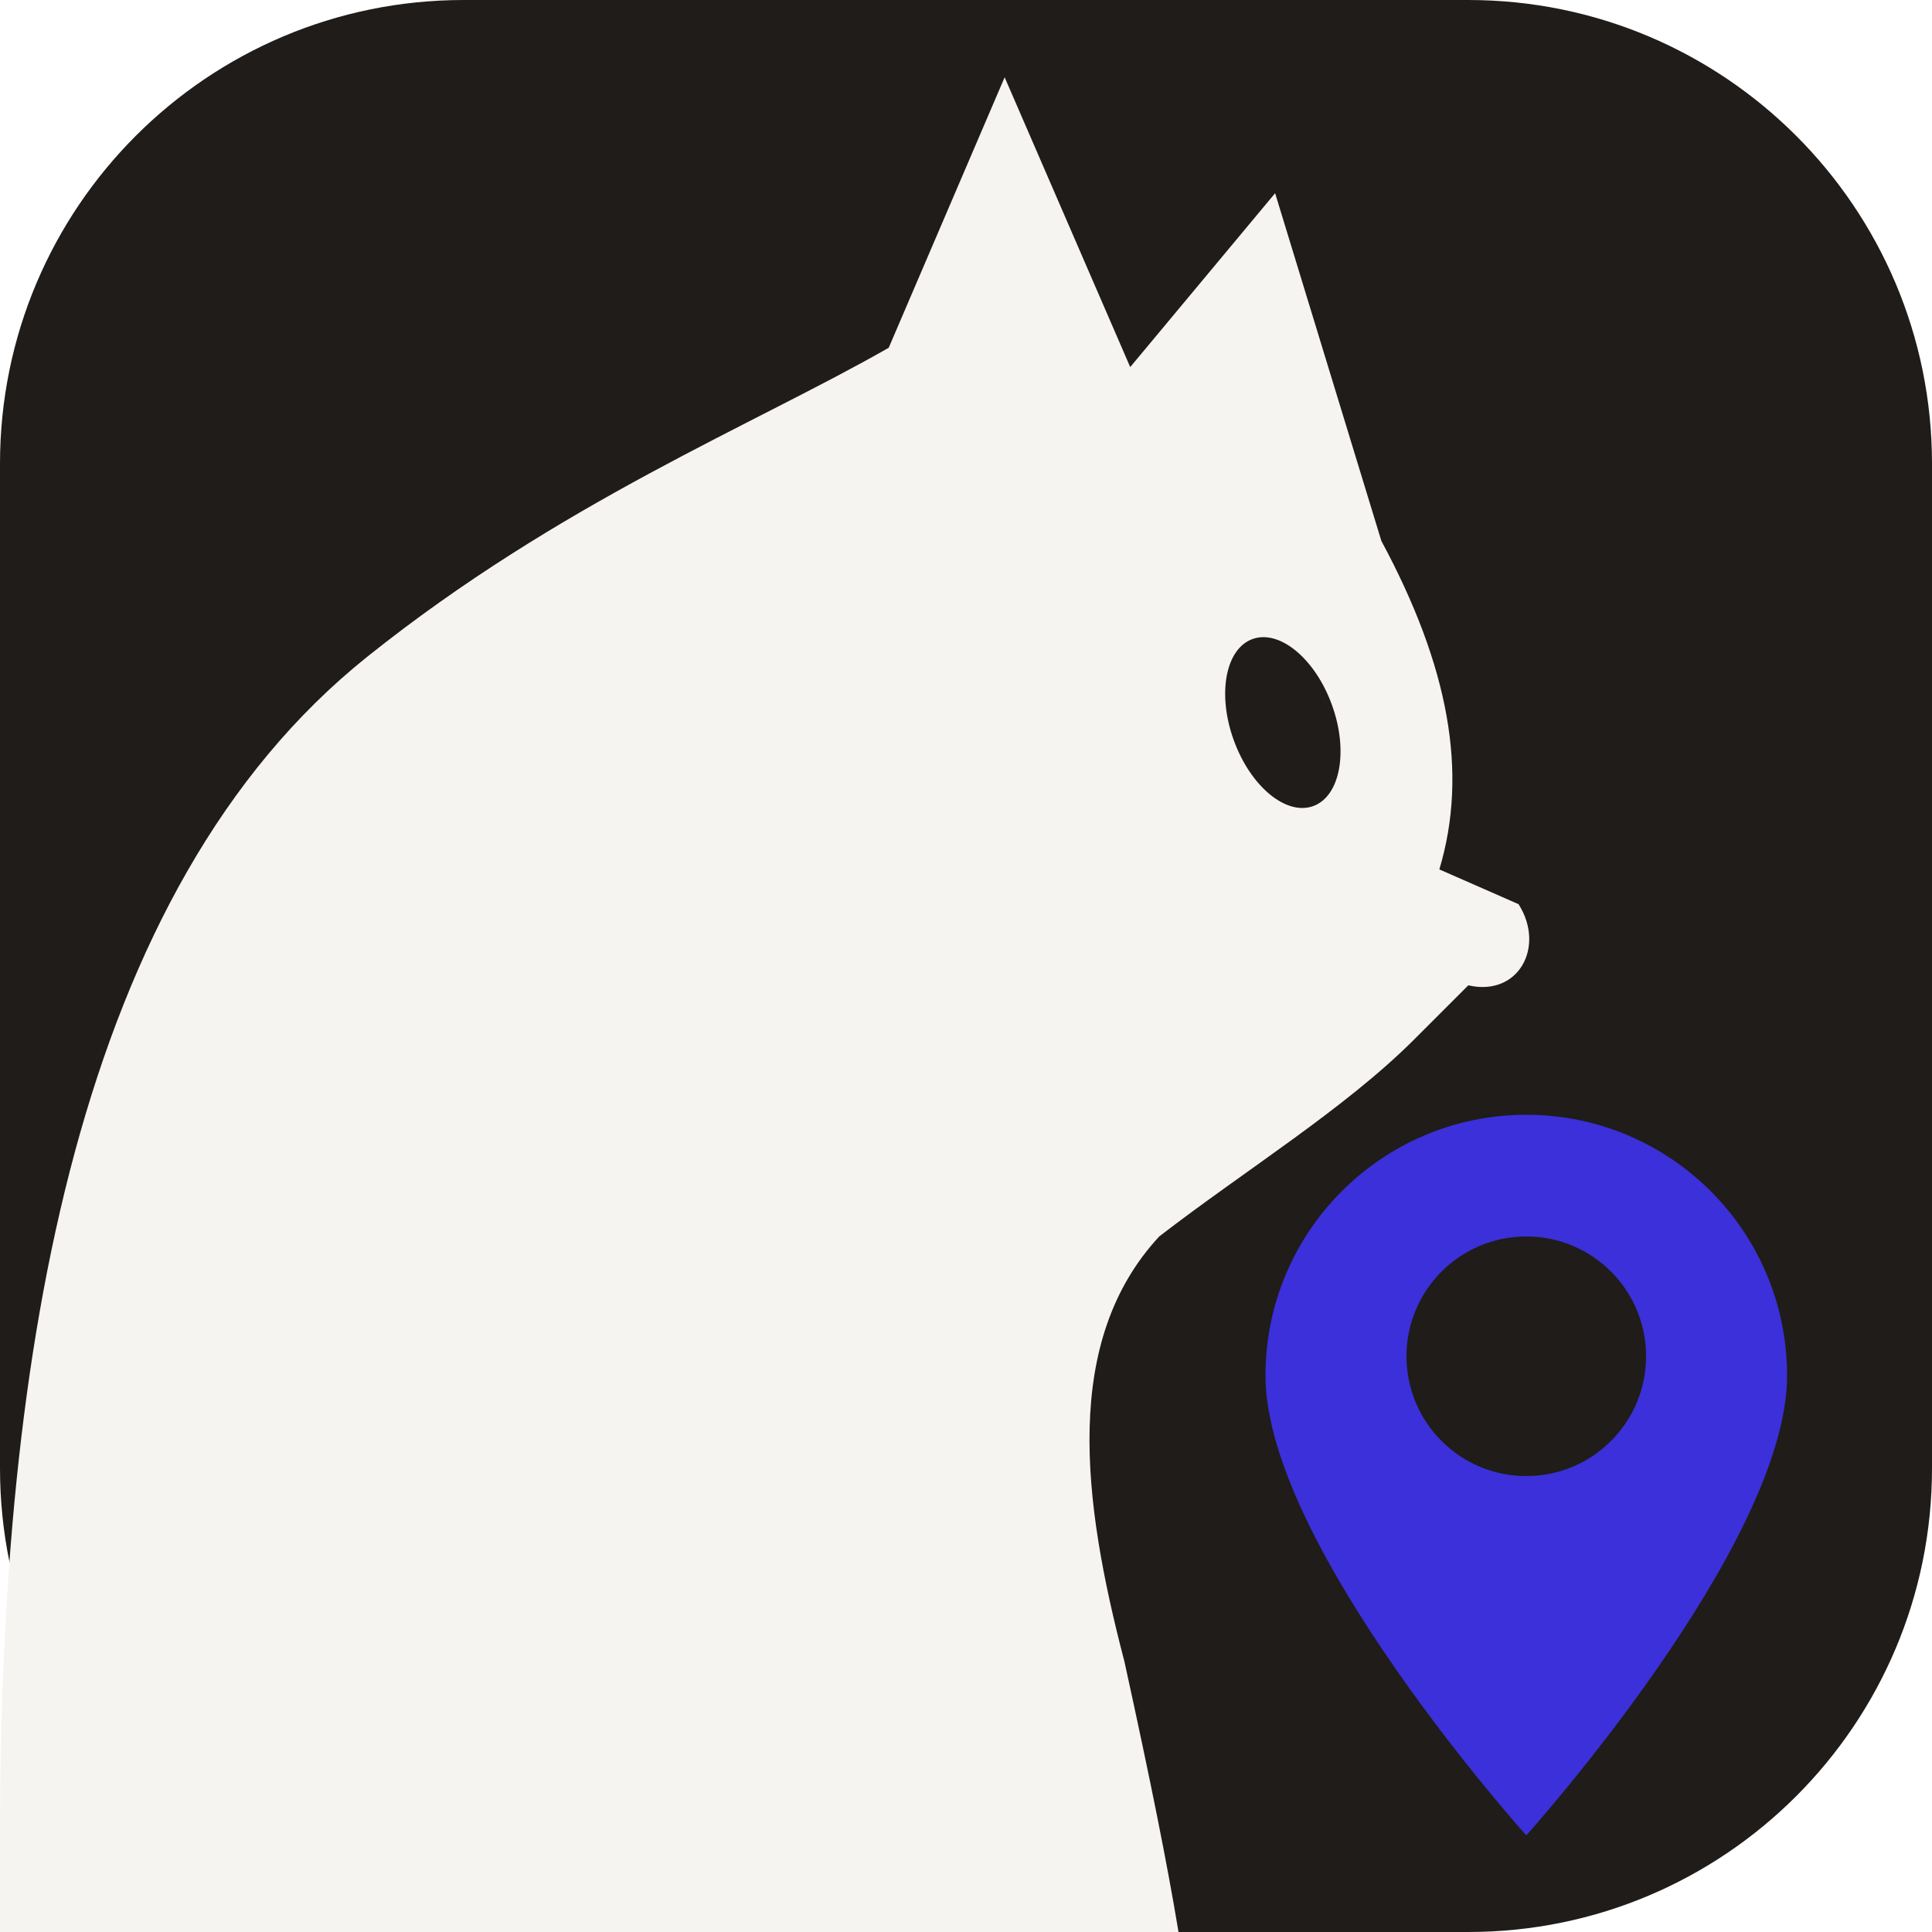
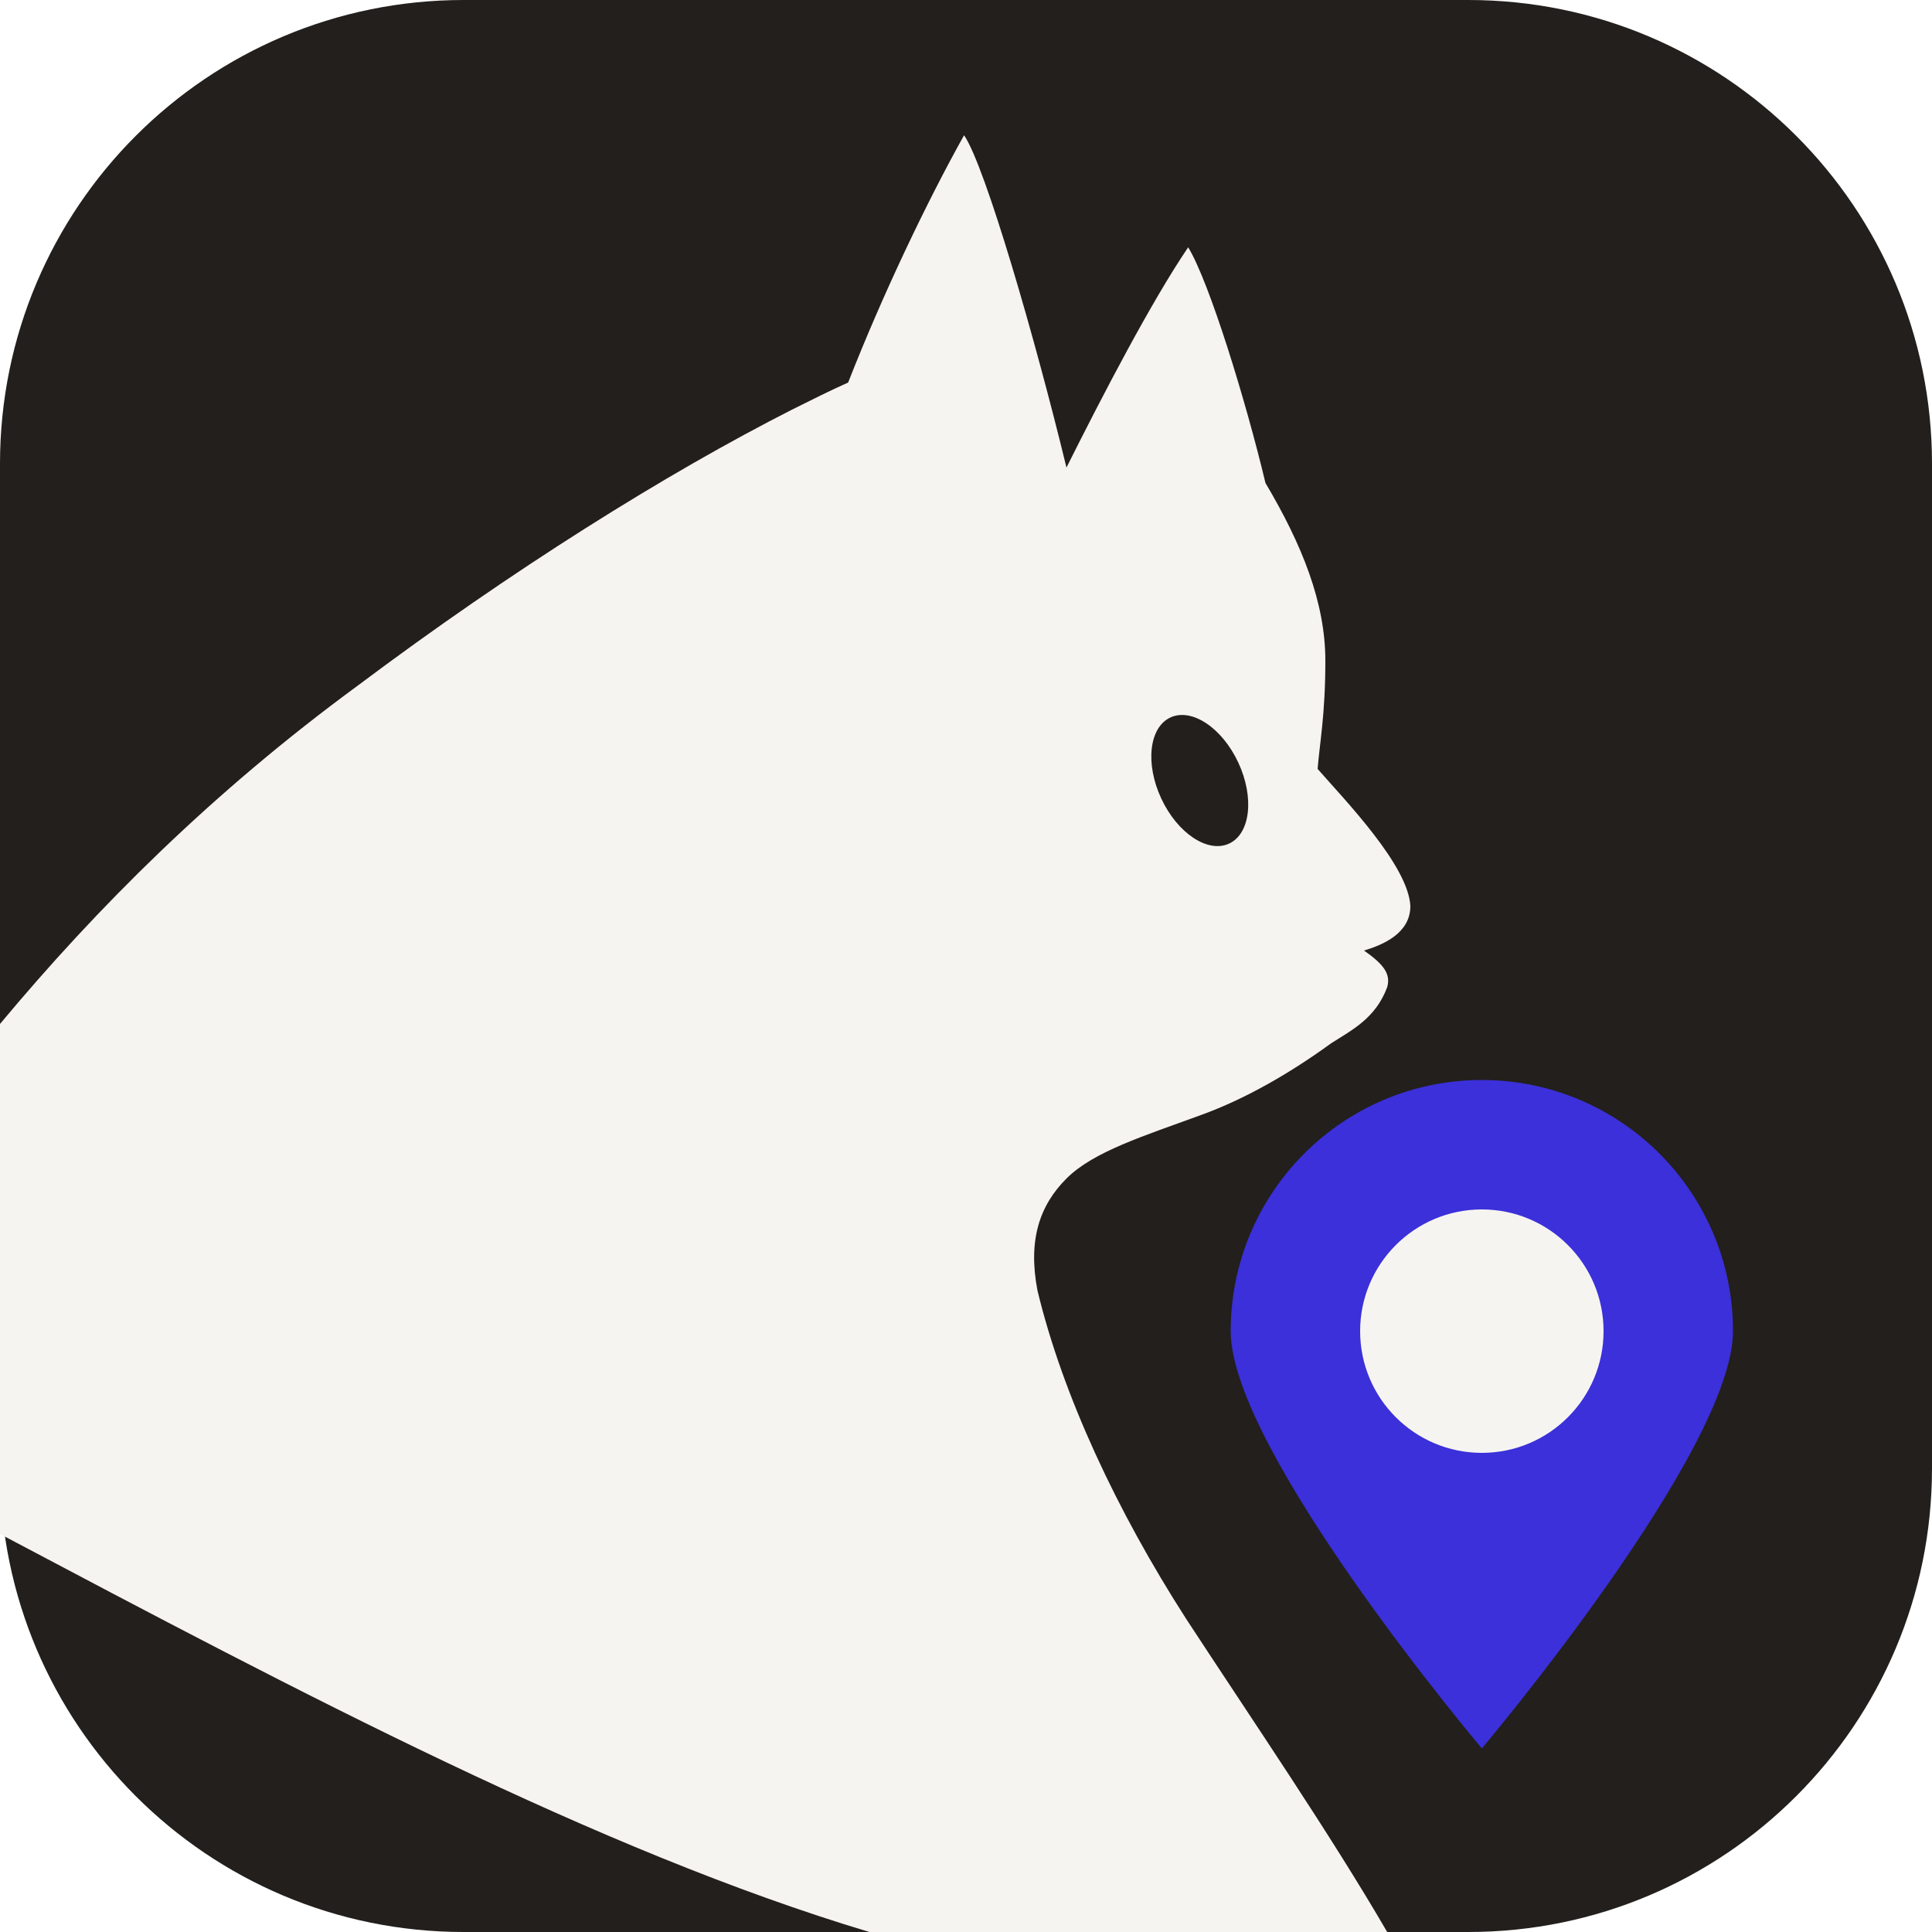
<svg xmlns="http://www.w3.org/2000/svg" width="1024" height="1024" viewBox="0 0 100 100">
-   <rect width="100" height="100" rx="24" fill="#1f1c19" />
-   <path fill="#f6f4f0" d="    M0 95    C0 70 4 46 19 34    C29 26 39 22 46 18    L52 4 L58.5 19 L66 10 L71.5 28    C75 34.5 76 40 74.5 45    L78.6 46.8 C80 49 78.6 51.6 76 51    L73.2 53.8 C69.6 57.4 64.4 60.6 60 64    C55 69.4 56 77.6 58.2 86    C59.6 92.4 60.4 96.4 61 100    L0 100 Z" />
-   <ellipse cx="66.4" cy="37.4" rx="2.7" ry="4.6" fill="#1f1c19" transform="rotate(-20 66.4 37.4)" />
-   <path fill="#3b30d9" d="M79 95 C79 95 65.5 80 65.5 71.2 a13.5 13.5 0 1 1 27 0 c0 8.8 -13.5 23.8 -13.5 23.8 Z" />
-   <circle cx="79" cy="70.2" r="6.2" fill="#1f1c19" />
+   <rect width="100" height="100" rx="24" fill="#221f1c" />
+   <path fill="#f6f4f0" d="    M0 53    C5 47 11 41 18.5 35.5    C26.5 29.5 34.5 24.5 41 21.2    C42 20.7 43 20.2 43.9 19.8    C45.7 15.2 48 10.4 49.9 7    C51 8.6 53.6 17.6 55.2 24.2    C57.1 20.4 59.6 15.6 61.5 12.8    C62.6 14.6 64.5 20.8 65.5 25    C67.4 28.2 68.6 31.2 68.6 34.2    C68.6 37 68.3 38.5 68.2 39.8    C69.6 41.4 72.9 44.8 73 46.9    C73 48.3 71.6 48.9 70.6 49.2    C71.6 49.9 72 50.4 71.8 51.1    C71.2 52.7 70 53.3 68.9 54    C66.7 55.6 64.4 56.9 62.2 57.7    C59.2 58.8 56.6 59.6 55.2 61    C53.8 62.4 53.2 64.2 53.7 66.8    C55 72.2 57.8 78.2 61.4 83.8    C64.8 89 68.9 95 71.8 100    L45 100    C31 95.8 15.5 87.6 0 79.4 Z" />
+   <ellipse cx="62.1" cy="40.4" rx="2.2" ry="3.6" fill="#221f1c" transform="rotate(-25 62.1 40.4)" />
+   <path fill="#3b30d9" d="M76.7 90.5 C76.7 90.5 63.7 75.1 63.7 68.9 a13 13 0 1 1 26 0 c0 6.2 -13 21.6 -13 21.6 Z" />
+   <circle cx="76.7" cy="68.9" r="6.3" fill="#f6f4f0" />
</svg>
